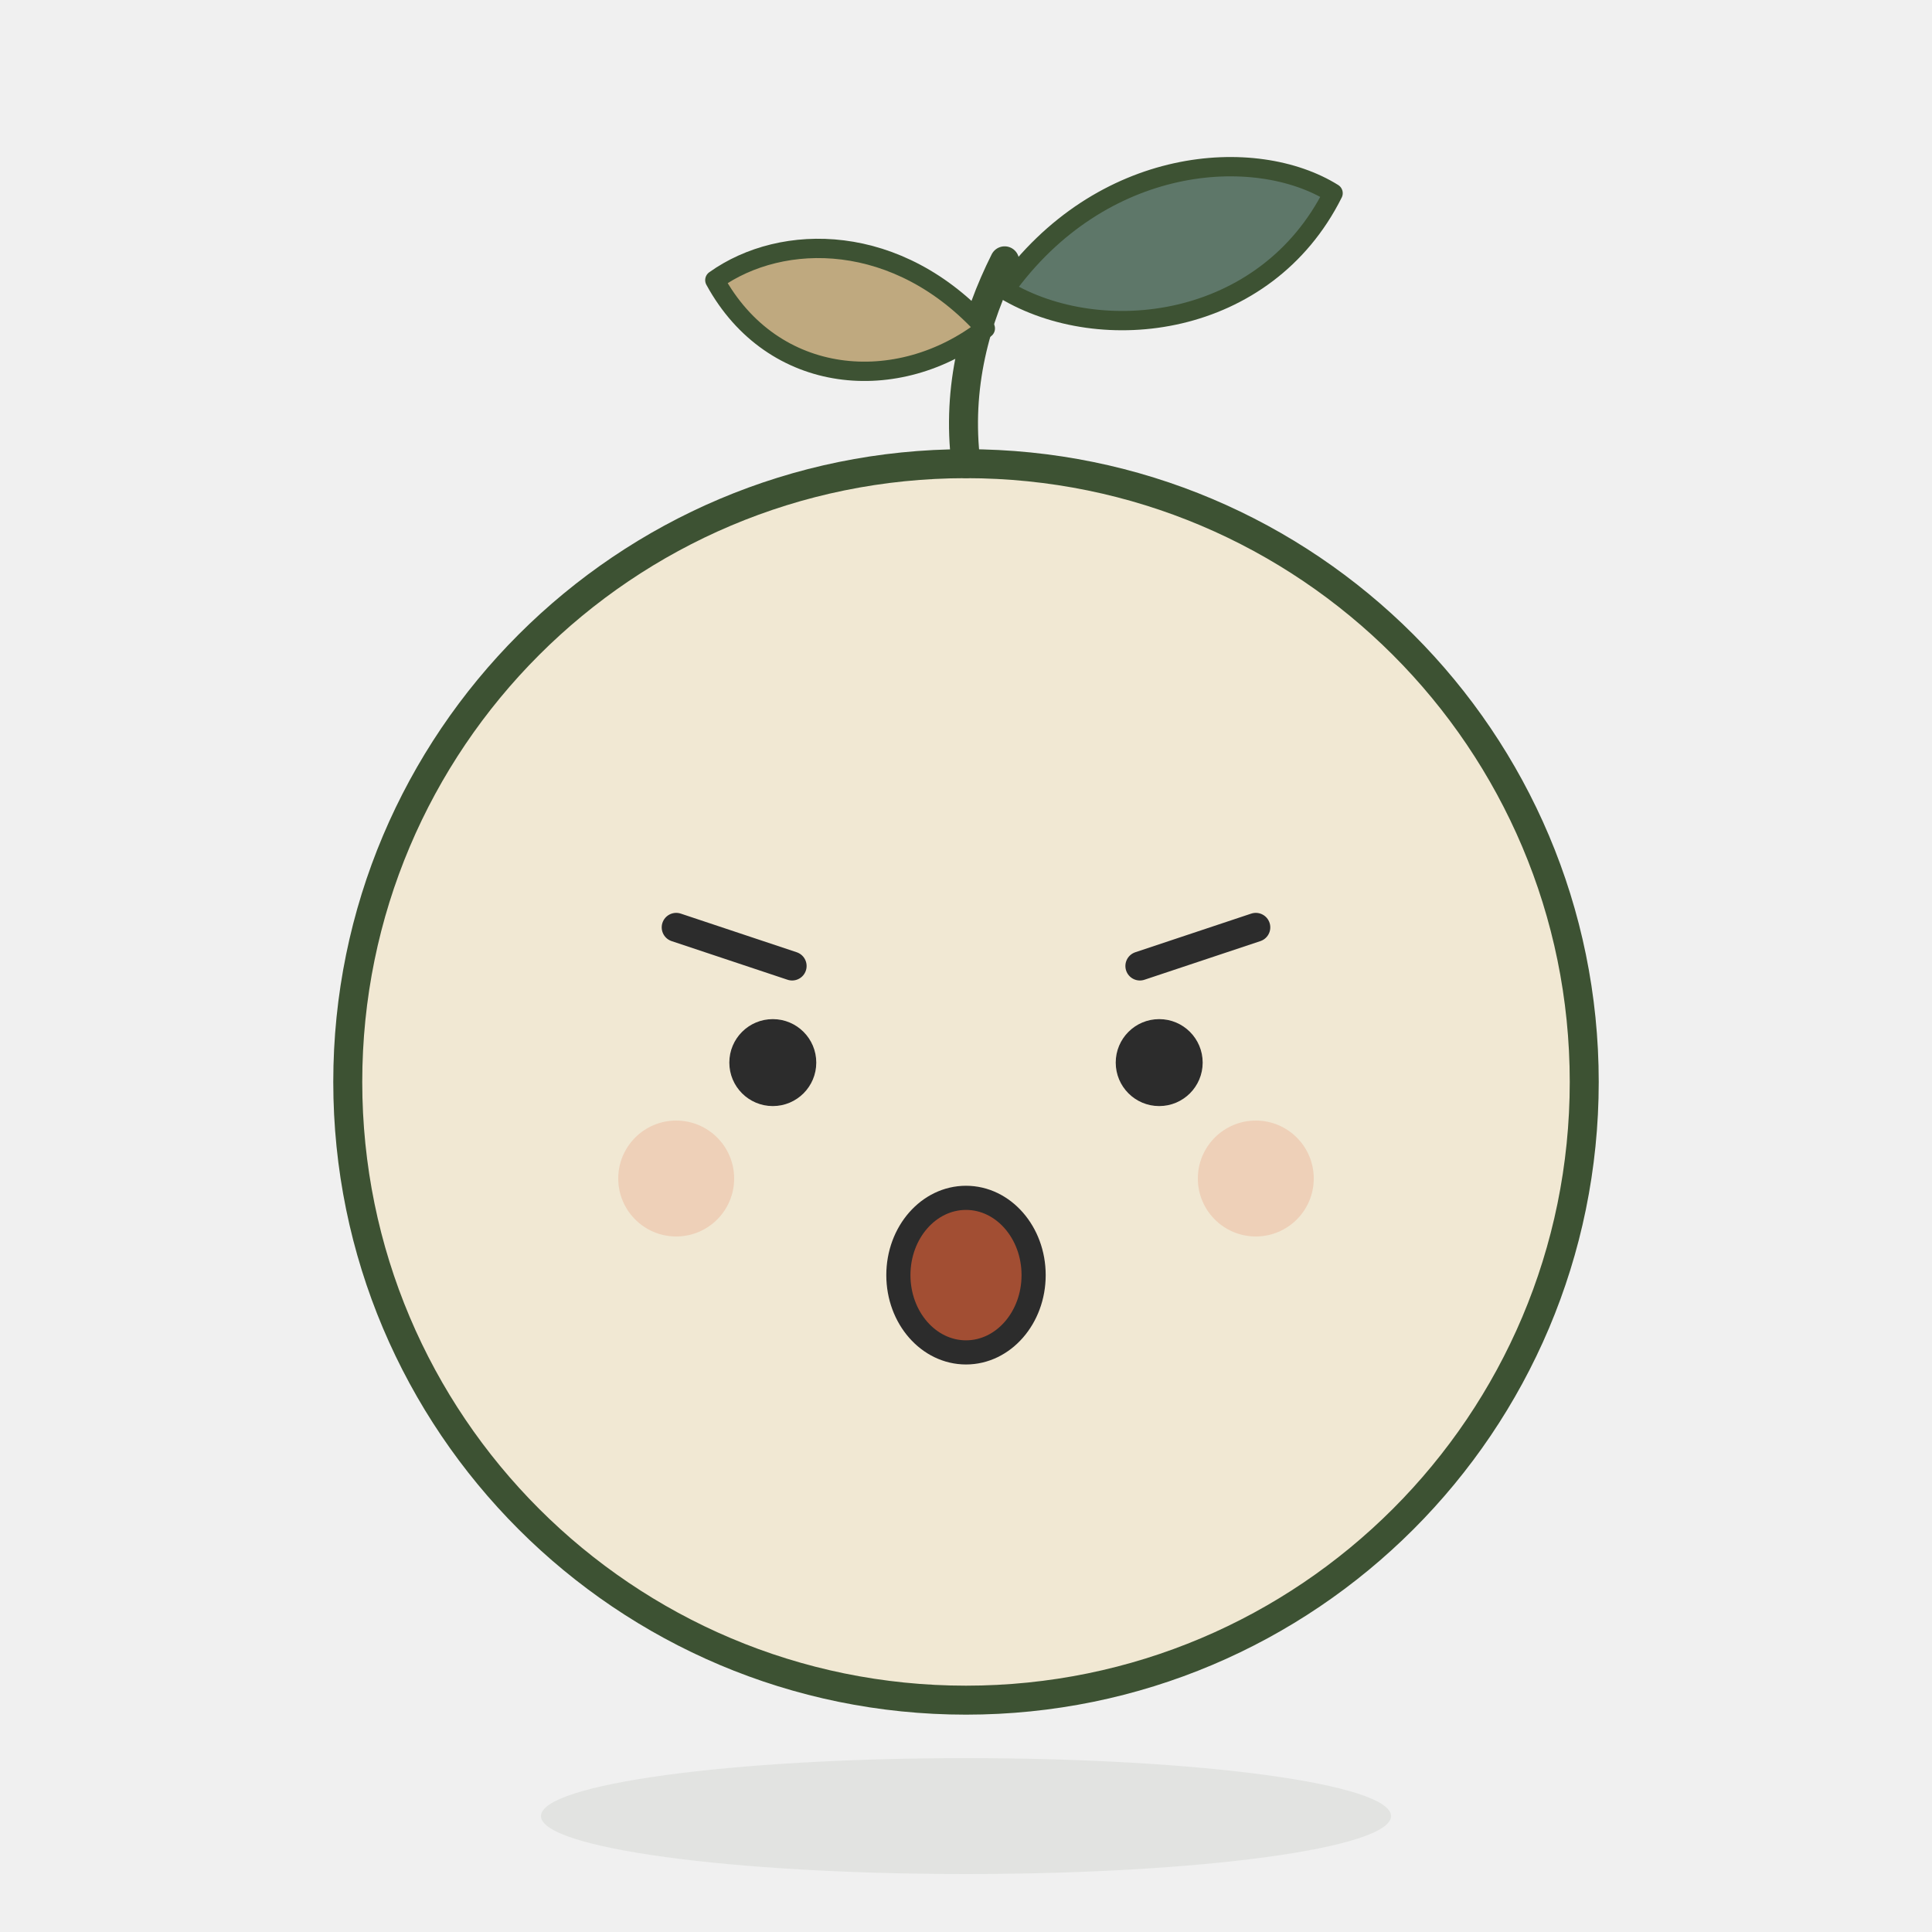
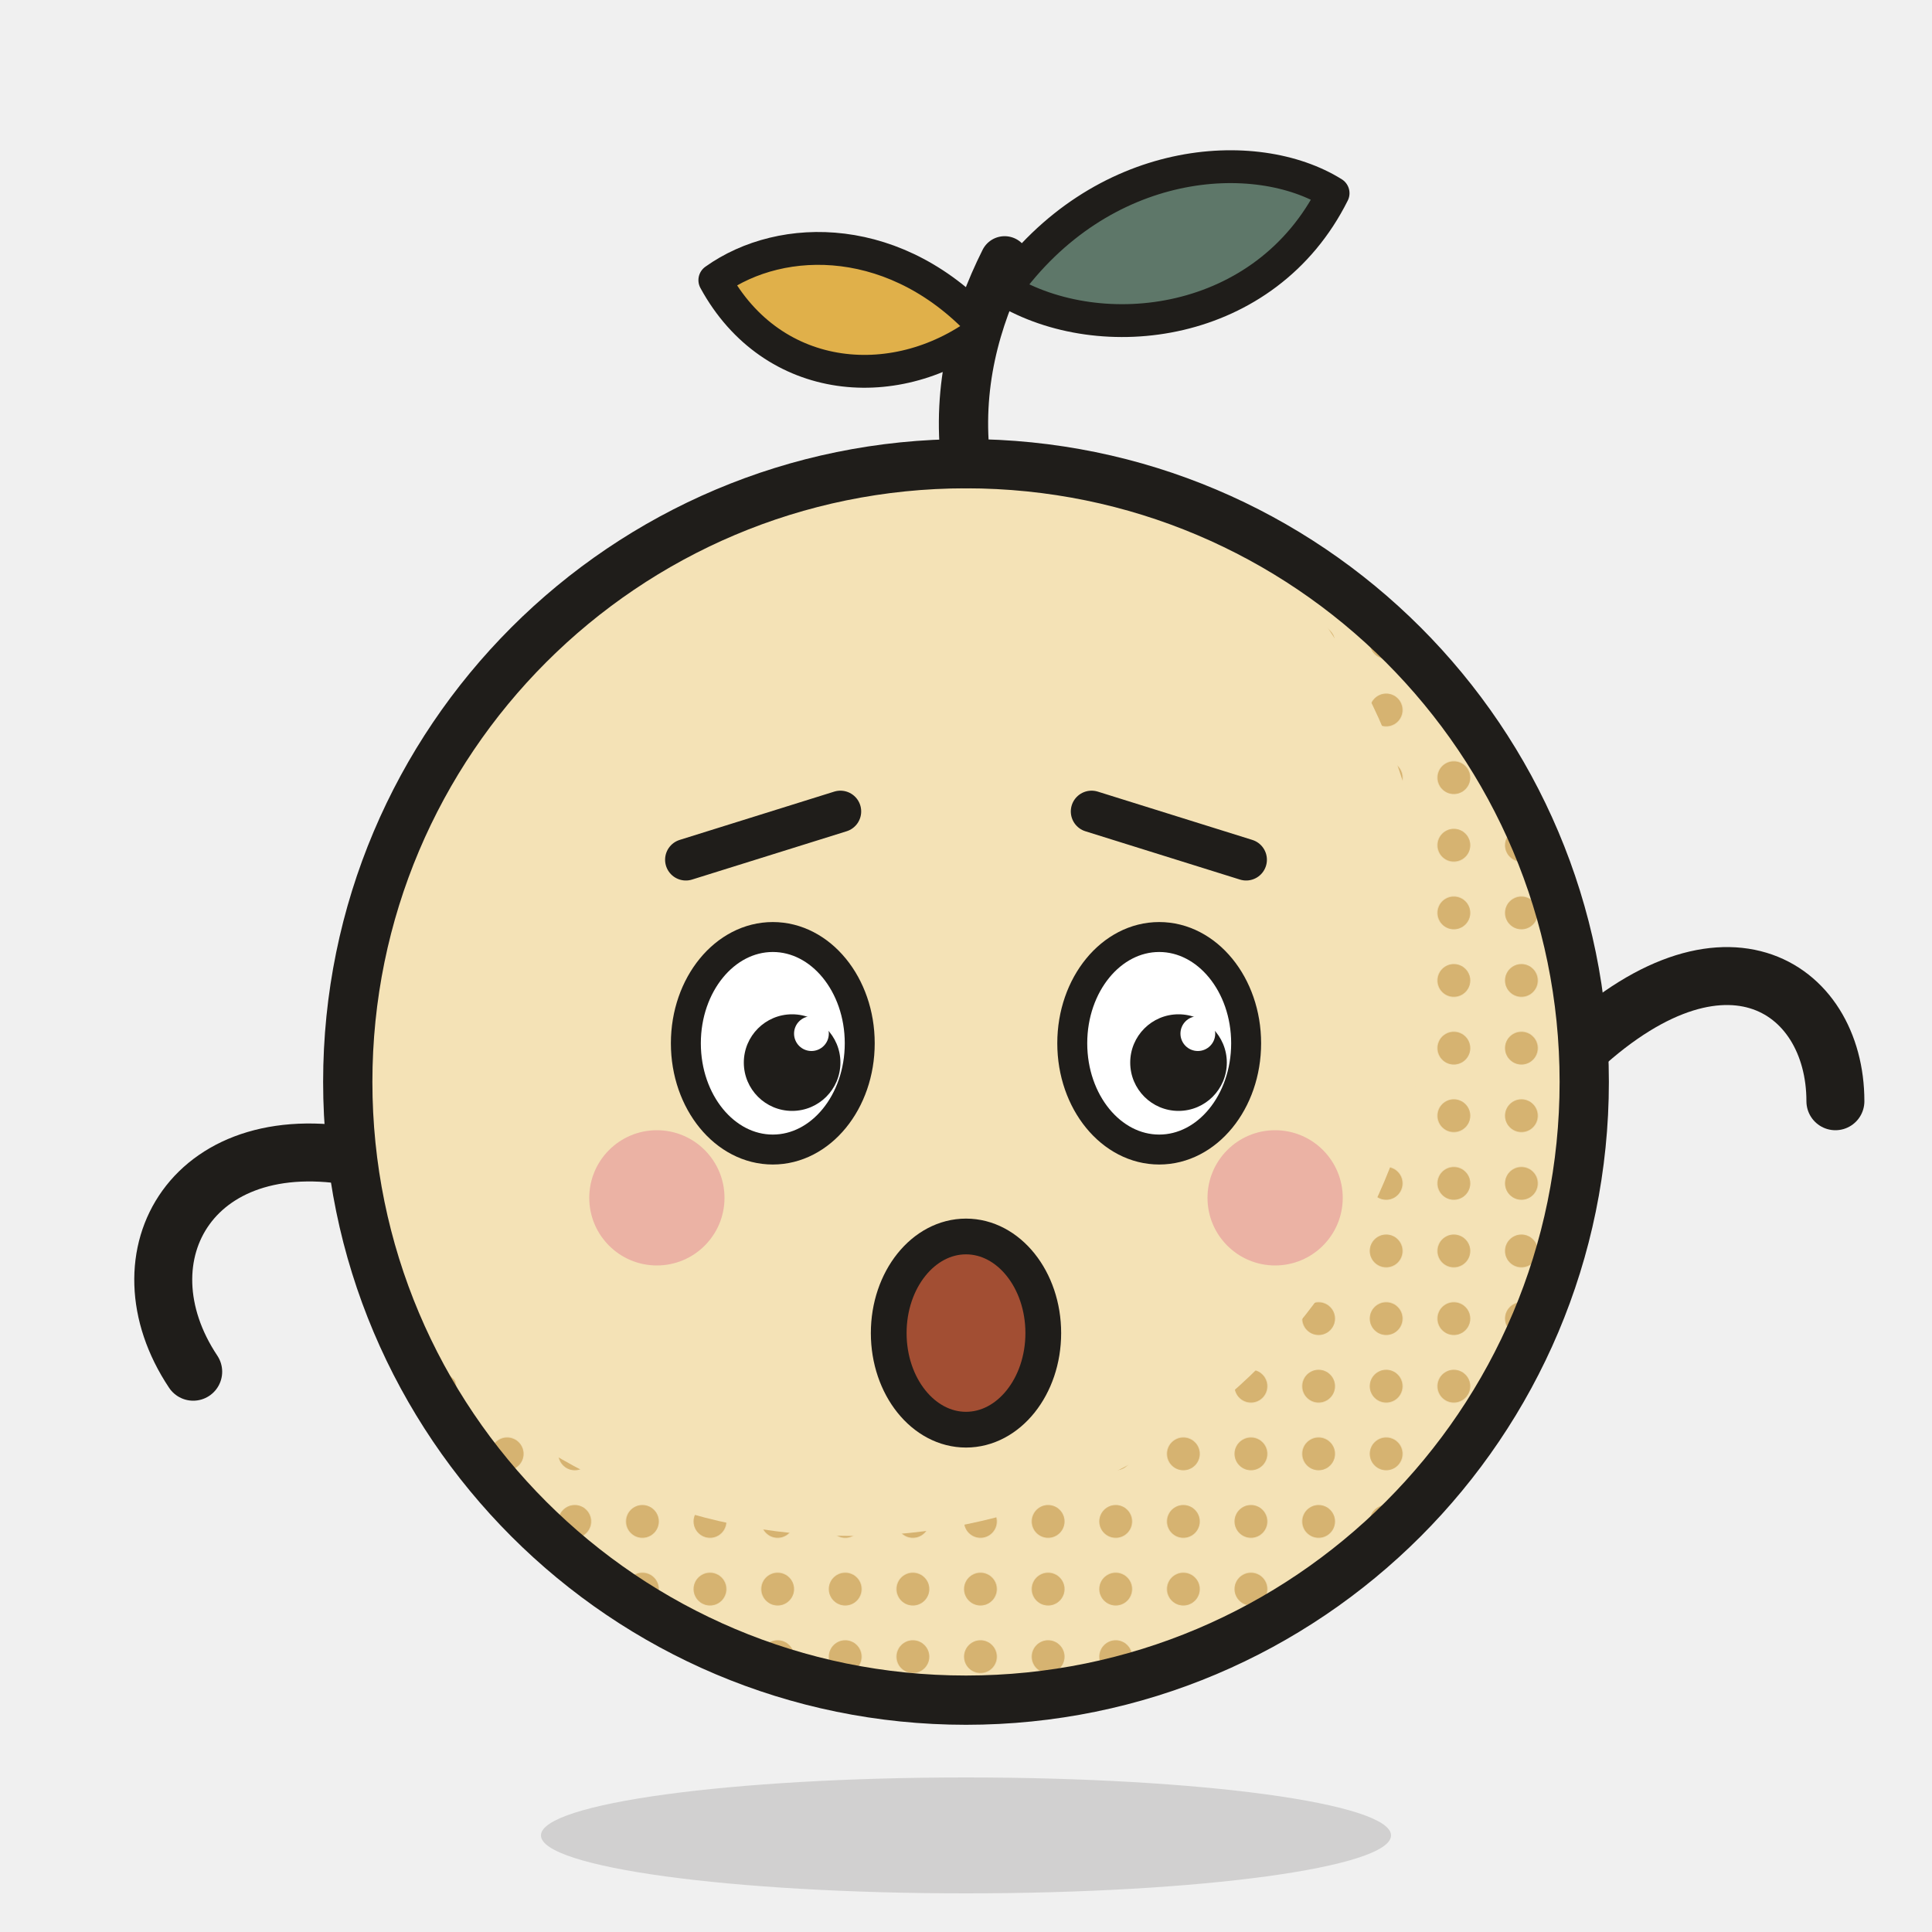
<svg xmlns="http://www.w3.org/2000/svg" viewBox="0 0 200 200" width="200" height="200">
+   <defs>
+     <pattern id="raster" width="7" height="7" patternUnits="userSpaceOnUse">
+       <circle cx="3.5" cy="3.5" r="1.7" fill="#c69a4c" opacity=".65" />
+     </pattern>
+     <clipPath id="tc">
+       <circle cx="100" cy="112" r="64" />
+     </clipPath>
+   </defs>
  <style>
@media (prefers-reduced-motion: no-preference) {
.hop{animation:hop 3.2s ease-in-out infinite;transform-origin:100px 186px}
.lis{animation:lis 2.8s ease-in-out infinite}
.oko{animation:mrk 5s infinite}
.bub{animation:bub 2.6s ease-in-out infinite}
.bub2{animation-delay:.7s}
.kon{animation:kon 1.6s ease-in-out infinite}
.kon2{animation-delay:.8s}
.lzice{animation:lzice 1.8s ease-in-out infinite;transform-origin:170px 168px}
}
@keyframes hop{0%,100%{transform:translateY(0) scale(1,1)}45%{transform:translateY(-5px) scale(.99,1.01)}55%{transform:translateY(-5px)}}
@keyframes lis{0%,100%{transform:rotate(-5deg)}50%{transform:rotate(6deg)}}
@keyframes mrk{0%,90%,100%{transform:scaleY(1)}93%{transform:scaleY(.1)}96%{transform:scaleY(1)}}
@keyframes bub{0%,100%{transform:translateY(0);opacity:1}50%{transform:translateY(-7px);opacity:.55}}
@keyframes kon{0%,100%{opacity:1;transform:translateY(0)}50%{opacity:.3;transform:translateY(3px)}}
@keyframes lzice{0%,100%{transform:rotate(-8deg)}50%{transform:rotate(10deg)}}
</style>
-   <ellipse cx="100" cy="188" rx="44" ry="6" fill="#3d5233" opacity=".08" />
+   <ellipse cx="100" cy="190" rx="44" ry="6" fill="#1f1d1a" opacity=".15" />
  <g class="hop">
-     <circle cx="100" cy="112" r="64" fill="#f1e8d3" stroke="#3d5233" stroke-width="3" />
+     <path d="M38 120c-18-4-26 10-18 22" fill="none" stroke="#1f1d1a" stroke-width="6.0" stroke-linecap="round" />
+     <path d="M162 110c16-16 28-8 28 4" fill="none" stroke="#1f1d1a" stroke-width="6.0" stroke-linecap="round" />
+     <circle cx="100" cy="112" r="64" fill="#f4e2b6" />
+     <g clip-path="url(#tc)">
+       <circle cx="100" cy="112" r="64" fill="url(#raster)" />
+       <circle cx="88" cy="99" r="60" fill="#f4e2b6" />
+     </g>
+     <circle cx="100" cy="112" r="64" fill="none" stroke="#1f1d1a" stroke-width="5.1" />
    <g class="lis" style="transform-origin:100px 48px">
-       <path d="M100 48c-1-8 1-15 4-21" fill="none" stroke="#3d5233" stroke-width="3" stroke-linecap="round" />
-       <path d="M104 30c10-14 26-15 34-10-7 14-24 16-34 10z" fill="#5e7769" stroke="#3d5233" stroke-width="2" stroke-linejoin="round" />
-       <path d="M102 34c-9-10-21-10-28-5 6 11 19 12 28 5z" fill="#bfa97f" stroke="#3d5233" stroke-width="2" stroke-linejoin="round" />
+       <path d="M100 48c-1-8 1-15 4-21" fill="none" stroke="#1f1d1a" stroke-width="5.1" stroke-linecap="round" />
+       <path d="M104 30c10-14 26-15 34-10-7 14-24 16-34 10z" fill="#5e7769" stroke="#1f1d1a" stroke-width="3.4" stroke-linejoin="round" />
+       <path d="M102 34c-9-10-21-10-28-5 6 11 19 12 28 5z" fill="#e0b04a" stroke="#1f1d1a" stroke-width="3.4" stroke-linejoin="round" />
    </g>
-     <path d="M70 96l12 4M130 96l-12 4" stroke="#2c2c2c" stroke-width="3" stroke-linecap="round" />
-     <g class="oko" style="transform-origin:100px 110px">
-       <circle cx="80" cy="110" r="4.5" fill="#2c2c2c" />
-       <circle cx="120" cy="110" r="4.5" fill="#2c2c2c" />
+     <path d="M71 89l16-5M129 89l-16-5" stroke="#1f1d1a" stroke-width="4.3" stroke-linecap="round" />
+     <g class="oko" style="transform-origin:100px 108px">
+       <ellipse cx="80" cy="108" rx="9" ry="11" fill="#fff" stroke="#1f1d1a" stroke-width="3.1" />
+       <circle cx="82" cy="110" r="5" fill="#1f1d1a" />
+       <circle cx="84" cy="107" r="1.8" fill="#fff" />
+       <ellipse cx="120" cy="108" rx="9" ry="11" fill="#fff" stroke="#1f1d1a" stroke-width="3.1" />
+       <circle cx="122" cy="110" r="5" fill="#1f1d1a" />
+       <circle cx="124" cy="107" r="1.8" fill="#fff" />
    </g>
-     <ellipse cx="100" cy="132" rx="7" ry="8" fill="#a24e33" stroke="#2c2c2c" stroke-width="2.5" />
-     <circle cx="70" cy="122" r="6" fill="#e8a487" opacity=".35" />
-     <circle cx="130" cy="122" r="6" fill="#e8a487" opacity=".35" />
+     <ellipse cx="100" cy="138" rx="8" ry="10" fill="#a24e33" stroke="#1f1d1a" stroke-width="3.7" />
+     <circle cx="68" cy="124" r="7" fill="#e9a6a0" opacity=".8" />
+     <circle cx="132" cy="124" r="7" fill="#e9a6a0" opacity=".8" />
  </g>
</svg>
